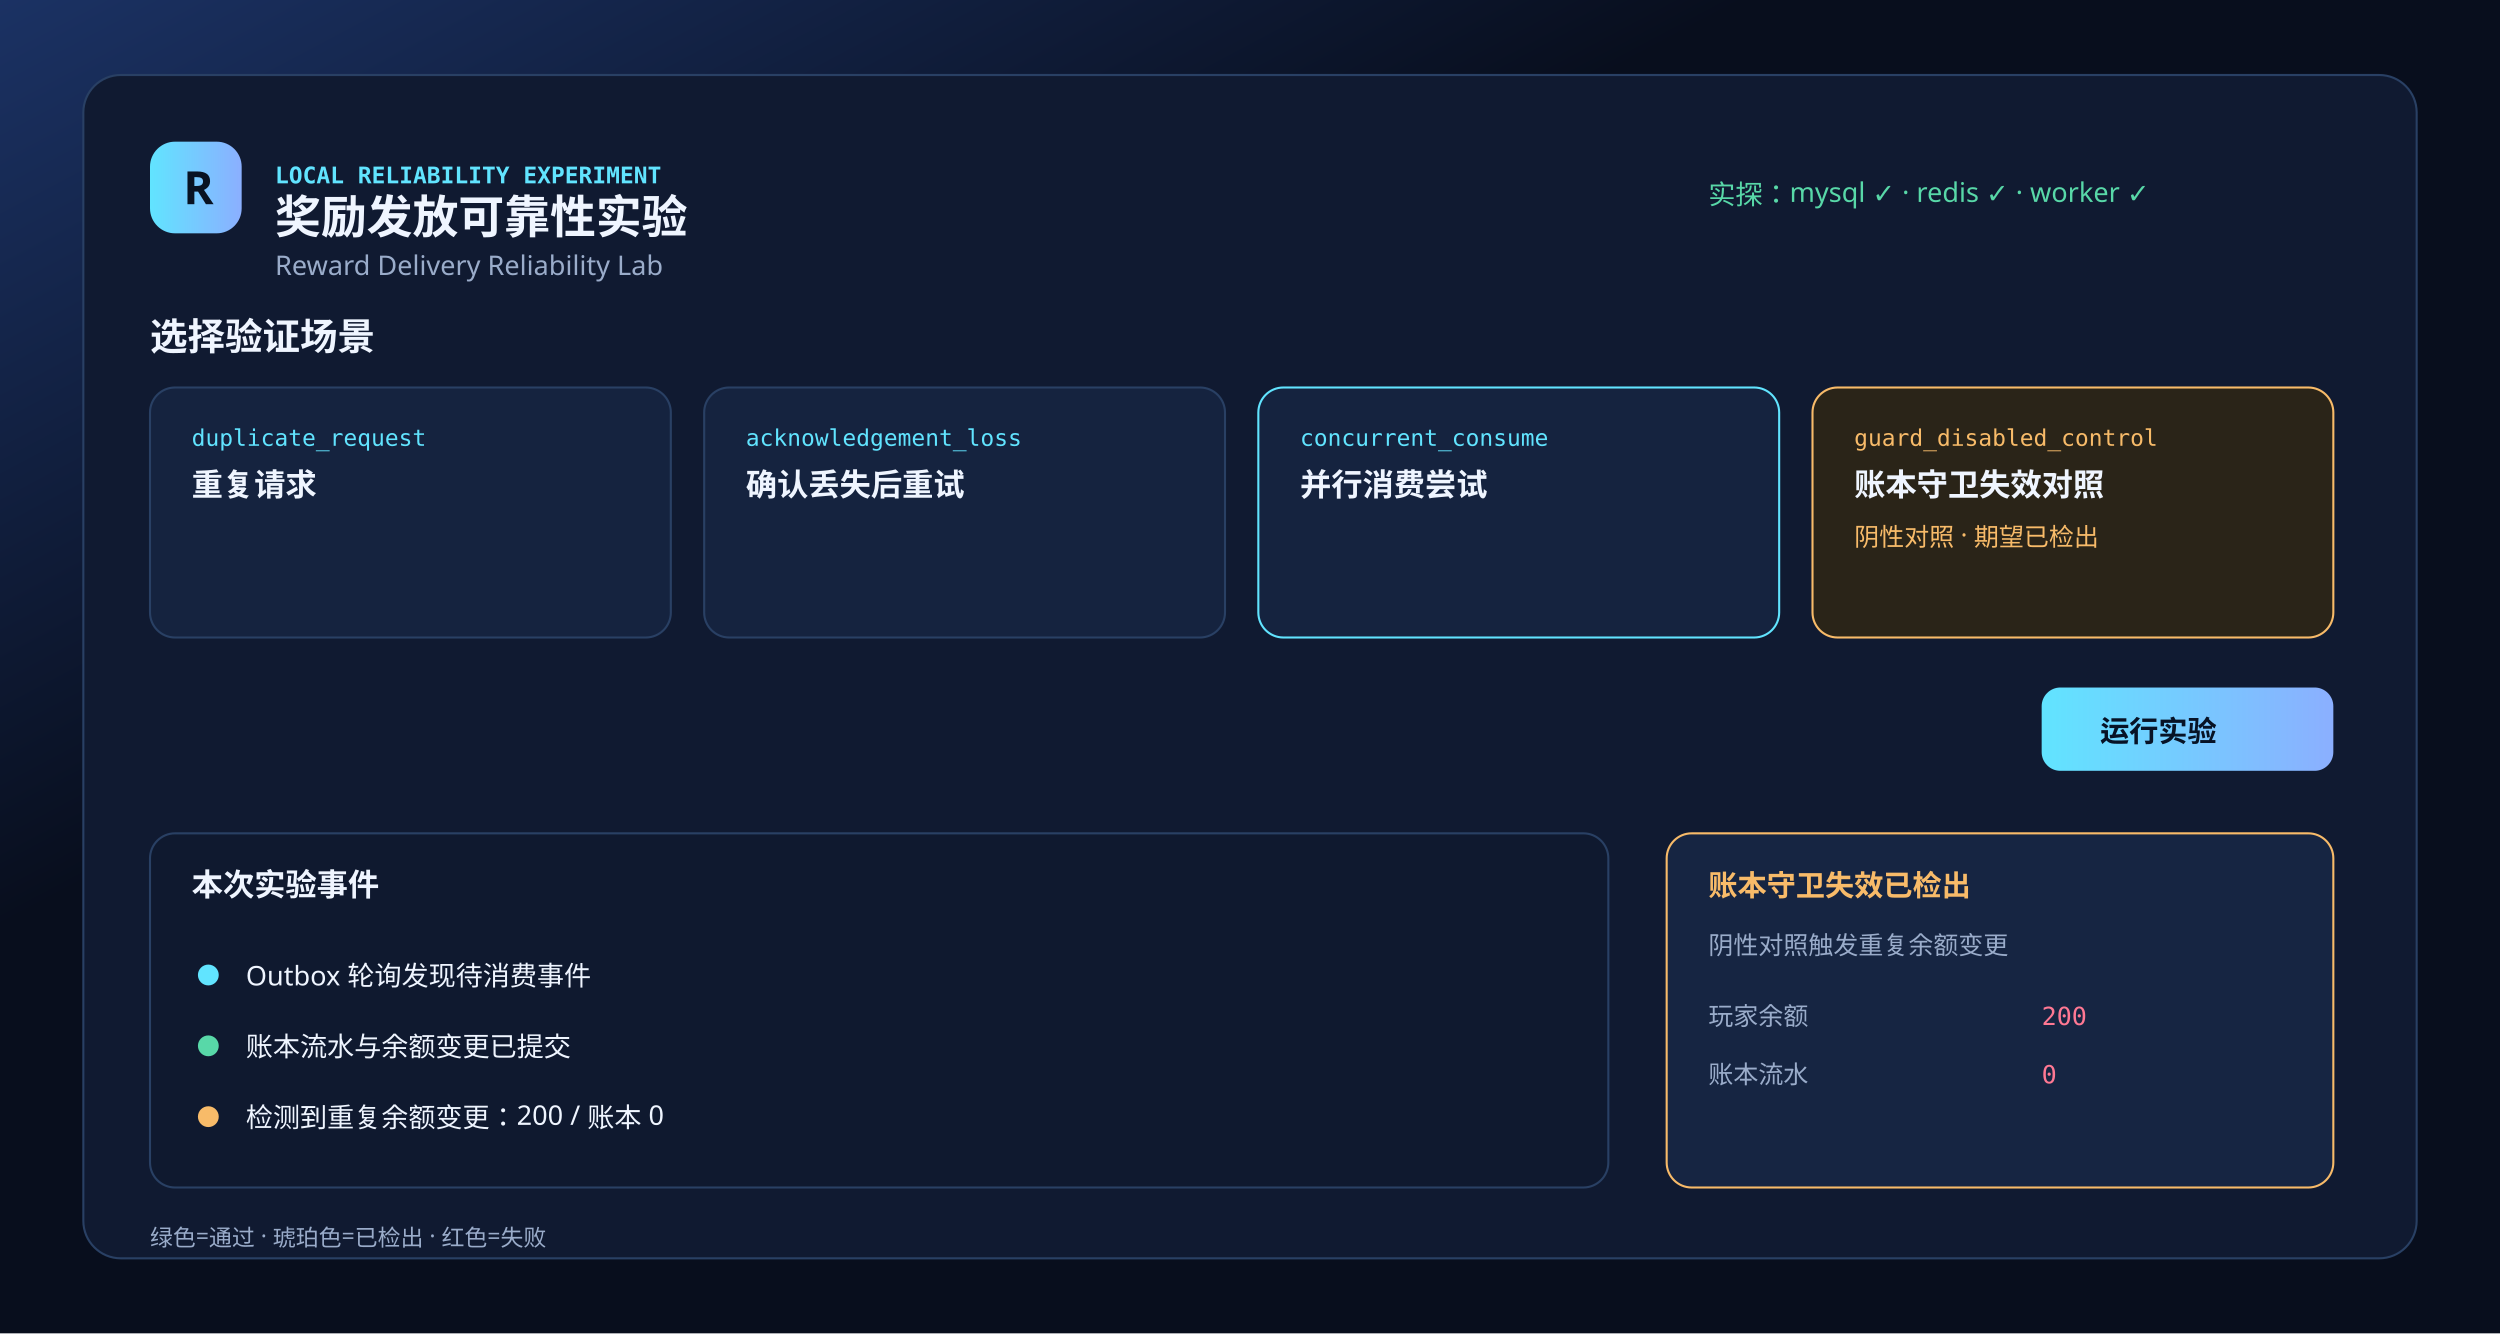
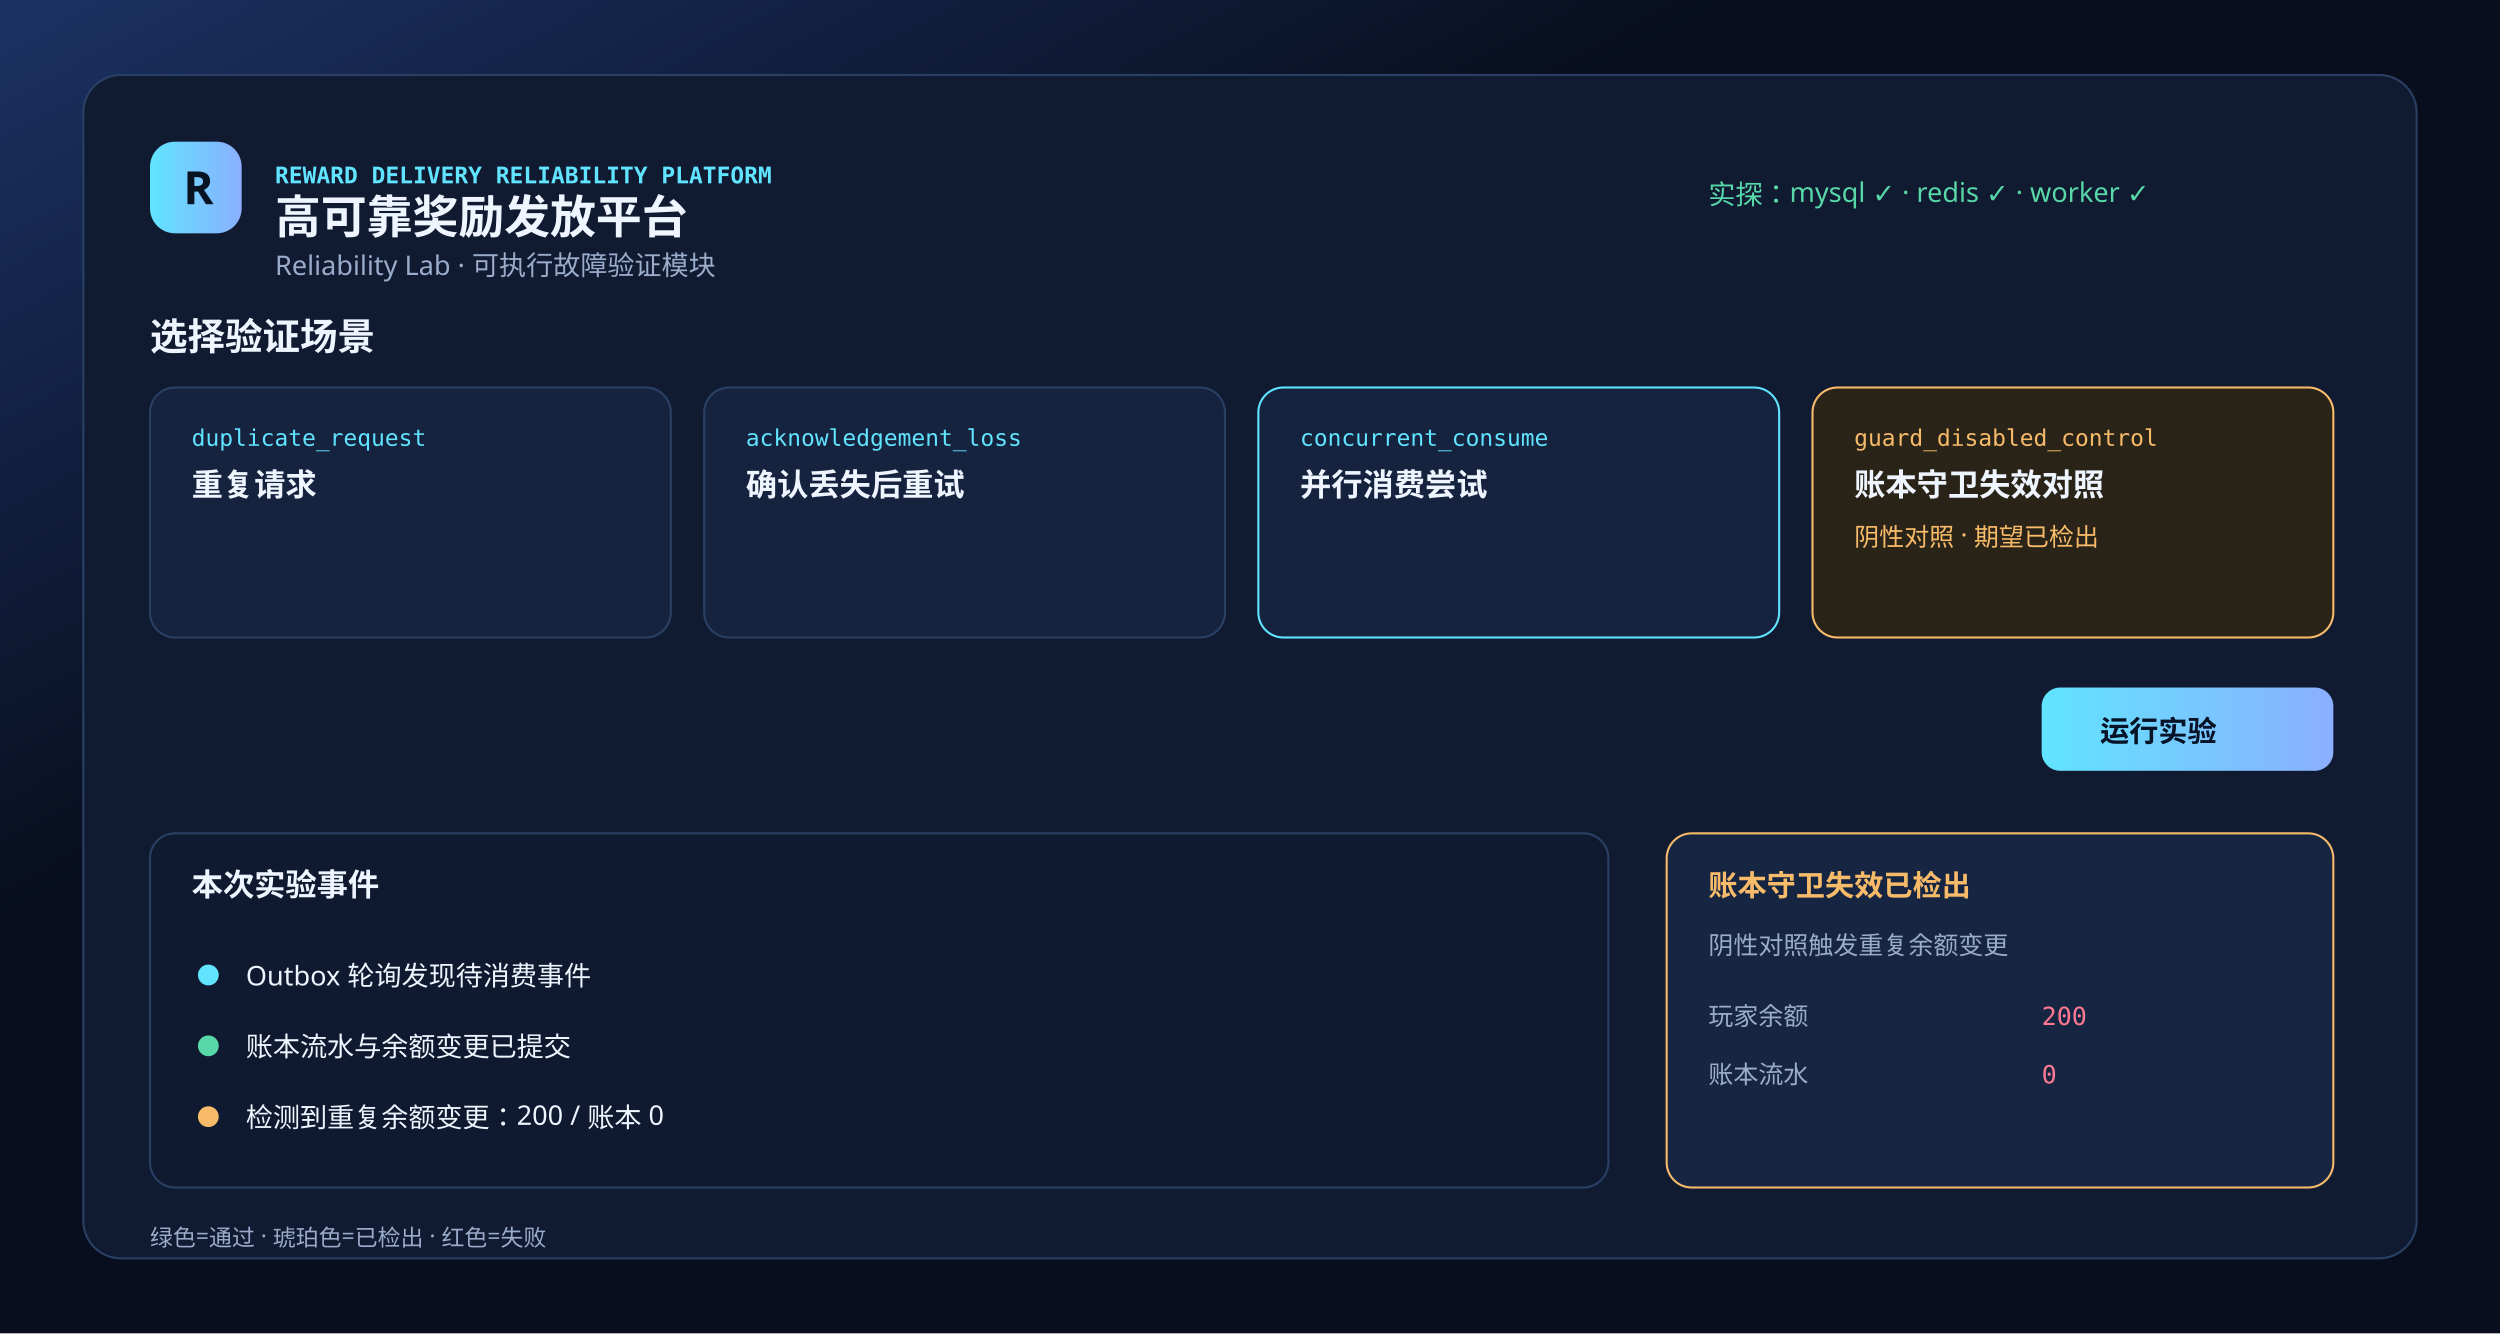
- <svg xmlns="http://www.w3.org/2000/svg" width="1200" height="640" viewBox="0 0 1200 640" role="img" aria-label="Reward Delivery Reliability Lab dashboard preview">
+ <svg xmlns="http://www.w3.org/2000/svg" width="1200" height="640" viewBox="0 0 1200 640" role="img" aria-label="Reward Delivery Reliability Platform dashboard preview">
  <defs>
    <linearGradient id="bg" x1="0%" y1="0%" x2="100%" y2="100%">
      <stop offset="0%" stop-color="#1b3264" />
      <stop offset="35%" stop-color="#080e1d" />
    </linearGradient>
    <linearGradient id="accent" x1="0%" y1="0%" x2="100%" y2="0%">
      <stop offset="0%" stop-color="#61e4ff" />
      <stop offset="100%" stop-color="#8bafff" />
    </linearGradient>
  </defs>
  <rect width="1200" height="640" fill="url(#bg)" />
  <rect x="40" y="36" width="1120" height="568" rx="18" fill="#101a31" stroke="#294064" />
  <rect x="72" y="68" width="44" height="44" rx="12" fill="url(#accent)" />
  <text x="88" y="98" fill="#081323" font-family="ui-sans-serif, sans-serif" font-size="22" font-weight="900">R</text>
-   <text x="132" y="88" fill="#61e4ff" font-family="ui-monospace, monospace" font-size="11" font-weight="700">LOCAL RELIABILITY EXPERIMENT</text>
-   <text x="132" y="112" fill="#eff5ff" font-family="ui-sans-serif, &quot;PingFang SC&quot;, &quot;Microsoft YaHei&quot;, sans-serif" font-size="22" font-weight="700">奖励发放可靠性实验</text>
-   <text x="132" y="132" fill="#9aacca" font-family="ui-sans-serif, sans-serif" font-size="13">Reward Delivery Reliability Lab</text>
+   <text x="132" y="88" fill="#61e4ff" font-family="ui-monospace, monospace" font-size="11" font-weight="700">REWARD DELIVERY RELIABILITY PLATFORM</text>
+   <text x="132" y="112" fill="#eff5ff" font-family="ui-sans-serif, &quot;PingFang SC&quot;, &quot;Microsoft YaHei&quot;, sans-serif" font-size="22" font-weight="700">高可靠奖励发放平台</text>
+   <text x="132" y="132" fill="#9aacca" font-family="ui-sans-serif, sans-serif" font-size="13">Reliability Lab · 可执行故障验证模块</text>
  <text x="820" y="98" fill="#58d8a8" font-family="ui-sans-serif, &quot;PingFang SC&quot;, &quot;Microsoft YaHei&quot;, sans-serif" font-size="13">实探：mysql ✓ · redis ✓ · worker ✓</text>
  <text x="72" y="168" fill="#eff5ff" font-family="ui-sans-serif, &quot;PingFang SC&quot;, &quot;Microsoft YaHei&quot;, sans-serif" font-size="18" font-weight="700">选择验证场景</text>
  <rect x="72" y="186" width="250" height="120" rx="12" fill="#15233f" stroke="#294064" />
  <rect x="338" y="186" width="250" height="120" rx="12" fill="#15233f" stroke="#294064" />
  <rect x="604" y="186" width="250" height="120" rx="12" fill="#15233f" stroke="#61e4ff" />
  <rect x="870" y="186" width="250" height="120" rx="12" fill="#2a2418" stroke="#f8bb69" />
  <text x="92" y="214" fill="#61e4ff" font-family="ui-monospace, monospace" font-size="11">duplicate_request</text>
  <text x="92" y="238" fill="#eff5ff" font-family="ui-sans-serif, &quot;PingFang SC&quot;, &quot;Microsoft YaHei&quot;, sans-serif" font-size="15" font-weight="700">重复请求</text>
  <text x="358" y="214" fill="#61e4ff" font-family="ui-monospace, monospace" font-size="11">acknowledgement_loss</text>
  <text x="358" y="238" fill="#eff5ff" font-family="ui-sans-serif, &quot;PingFang SC&quot;, &quot;Microsoft YaHei&quot;, sans-serif" font-size="15" font-weight="700">确认丢失后重试</text>
  <text x="624" y="214" fill="#61e4ff" font-family="ui-monospace, monospace" font-size="11">concurrent_consume</text>
  <text x="624" y="238" fill="#eff5ff" font-family="ui-sans-serif, &quot;PingFang SC&quot;, &quot;Microsoft YaHei&quot;, sans-serif" font-size="15" font-weight="700">并行消费尝试</text>
  <text x="890" y="214" fill="#f8bb69" font-family="ui-monospace, monospace" font-size="11">guard_disabled_control</text>
  <text x="890" y="238" fill="#eff5ff" font-family="ui-sans-serif, &quot;PingFang SC&quot;, &quot;Microsoft YaHei&quot;, sans-serif" font-size="15" font-weight="700">账本守卫失效对照</text>
  <text x="890" y="262" fill="#f8bb69" font-family="ui-sans-serif, &quot;PingFang SC&quot;, &quot;Microsoft YaHei&quot;, sans-serif" font-size="12">阴性对照 · 期望已检出</text>
  <rect x="980" y="330" width="140" height="40" rx="9" fill="url(#accent)" />
  <text x="1008" y="356" fill="#071326" font-family="ui-sans-serif, &quot;PingFang SC&quot;, &quot;Microsoft YaHei&quot;, sans-serif" font-size="14" font-weight="700">运行实验</text>
  <rect x="72" y="400" width="700" height="170" rx="12" fill="#0f192f" stroke="#294064" />
  <text x="92" y="430" fill="#eff5ff" font-family="ui-sans-serif, &quot;PingFang SC&quot;, &quot;Microsoft YaHei&quot;, sans-serif" font-size="15" font-weight="700">本次实验事件</text>
  <circle cx="100" cy="468" r="5" fill="#61e4ff" />
  <text x="118" y="473" fill="#eff5ff" font-family="ui-sans-serif, &quot;PingFang SC&quot;, &quot;Microsoft YaHei&quot;, sans-serif" font-size="13">Outbox 轮询发现待消费事件</text>
  <circle cx="100" cy="502" r="5" fill="#58d8a8" />
  <text x="118" y="507" fill="#eff5ff" font-family="ui-sans-serif, &quot;PingFang SC&quot;, &quot;Microsoft YaHei&quot;, sans-serif" font-size="13">账本流水与余额变更已提交</text>
  <circle cx="100" cy="536" r="5" fill="#f8bb69" />
  <text x="118" y="541" fill="#eff5ff" font-family="ui-sans-serif, &quot;PingFang SC&quot;, &quot;Microsoft YaHei&quot;, sans-serif" font-size="13">检测到重复余额变更：200 / 账本 0</text>
  <rect x="800" y="400" width="320" height="170" rx="12" fill="#162542" stroke="#f8bb69" />
  <text x="820" y="430" fill="#f8bb69" font-family="ui-sans-serif, &quot;PingFang SC&quot;, &quot;Microsoft YaHei&quot;, sans-serif" font-size="14" font-weight="700">账本守卫失效已检出</text>
  <text x="820" y="458" fill="#9aacca" font-family="ui-sans-serif, &quot;PingFang SC&quot;, &quot;Microsoft YaHei&quot;, sans-serif" font-size="12">阴性对照触发重复余额变更</text>
  <text x="820" y="492" fill="#9aacca" font-family="ui-sans-serif, &quot;PingFang SC&quot;, &quot;Microsoft YaHei&quot;, sans-serif" font-size="12">玩家余额</text>
  <text x="980" y="492" fill="#ff7893" font-family="ui-monospace, monospace" font-size="12">200</text>
  <text x="820" y="520" fill="#9aacca" font-family="ui-sans-serif, &quot;PingFang SC&quot;, &quot;Microsoft YaHei&quot;, sans-serif" font-size="12">账本流水</text>
  <text x="980" y="520" fill="#ff7893" font-family="ui-monospace, monospace" font-size="12">0</text>
  <text x="72" y="598" fill="#9aacca" font-family="ui-sans-serif, &quot;PingFang SC&quot;, &quot;Microsoft YaHei&quot;, sans-serif" font-size="11">绿色=通过 · 琥珀色=已检出 · 红色=失败</text>
</svg>
